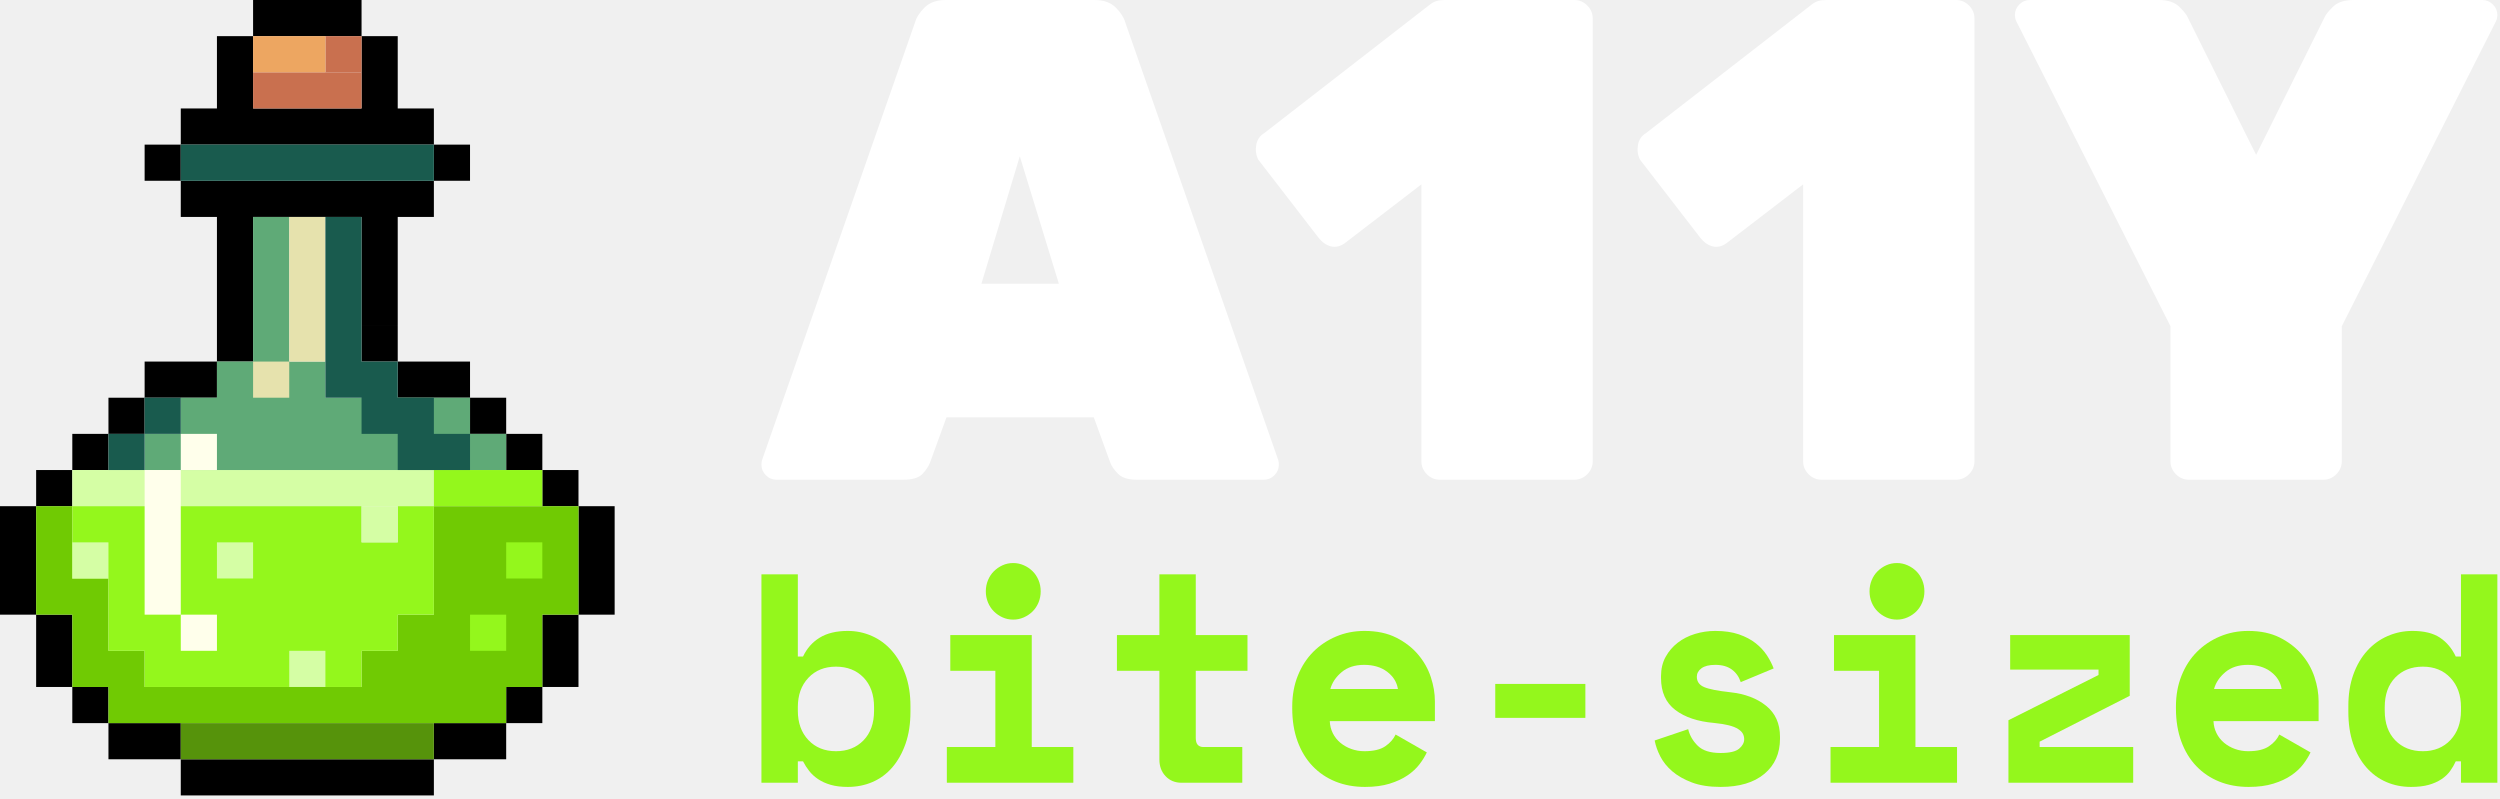
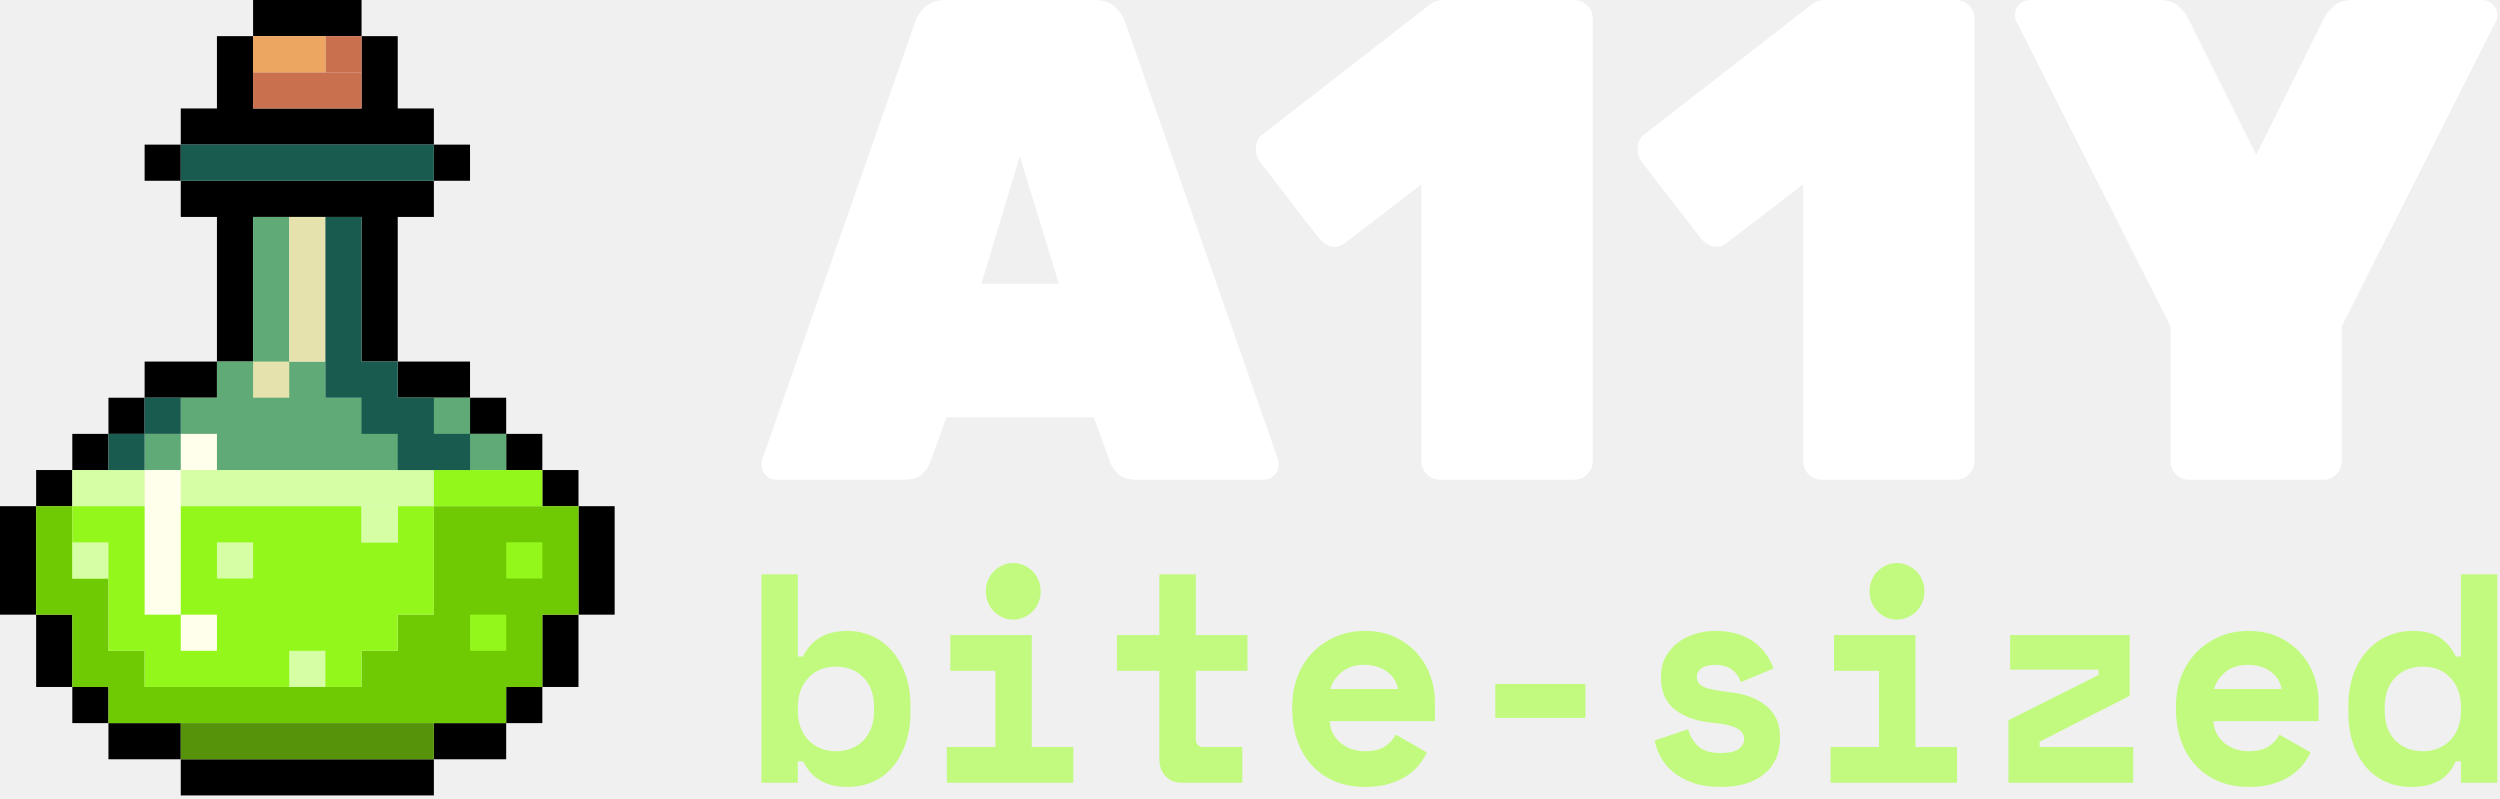
<svg xmlns="http://www.w3.org/2000/svg" width="100%" height="100%" viewBox="0 0 213 68" version="1.1" xml:space="preserve" style="fill-rule:evenodd;clip-rule:evenodd;stroke-linejoin:round;stroke-miterlimit:2;">
  <g id="Logo">
-     <path d="M67.975,66.691l-3.101,0l0,-17.756l3.101,0l0,7.001l0.442,0c0.329,-0.693 0.804,-1.23 1.428,-1.611c0.623,-0.38 1.418,-0.57 2.386,-0.57c0.722,0 1.407,0.143 2.055,0.431c0.648,0.287 1.214,0.706 1.697,1.256c0.484,0.549 0.87,1.221 1.157,2.016c0.287,0.795 0.431,1.7 0.431,2.714l0,0.457c0,1.031 -0.14,1.945 -0.419,2.739c-0.279,0.795 -0.656,1.467 -1.132,2.017c-0.475,0.55 -1.037,0.964 -1.685,1.243c-0.648,0.279 -1.349,0.418 -2.104,0.418c-0.557,0 -1.041,-0.059 -1.451,-0.177c-0.411,-0.118 -0.767,-0.279 -1.071,-0.482c-0.303,-0.203 -0.558,-0.436 -0.763,-0.698c-0.205,-0.262 -0.381,-0.537 -0.529,-0.824l-0.442,0l0,1.826Zm3.247,-2.688c0.968,0 1.751,-0.309 2.35,-0.926c0.599,-0.618 0.898,-1.459 0.898,-2.524l0,-0.305c0,-1.065 -0.299,-1.906 -0.898,-2.524c-0.599,-0.617 -1.382,-0.925 -2.35,-0.925c-0.967,0 -1.751,0.317 -2.349,0.951c-0.599,0.634 -0.898,1.467 -0.898,2.498l0,0.305c0,1.031 0.299,1.864 0.898,2.498c0.598,0.634 1.382,0.952 2.349,0.952Z" style="fill:#94f71c;fill-rule:nonzero;" />
-     <path d="M80.671,63.647l4.133,0l0,-6.493l-3.838,0l0,-3.044l6.939,0l0,9.537l3.543,0l0,3.044l-10.777,0l0,-3.044Zm7.996,-13.266c0,0.338 -0.061,0.655 -0.184,0.951c-0.123,0.296 -0.291,0.55 -0.505,0.761c-0.213,0.212 -0.463,0.381 -0.75,0.508c-0.287,0.126 -0.586,0.19 -0.898,0.19c-0.328,-0 -0.632,-0.064 -0.91,-0.19c-0.279,-0.127 -0.525,-0.296 -0.739,-0.508c-0.213,-0.211 -0.381,-0.465 -0.504,-0.761c-0.123,-0.296 -0.185,-0.613 -0.185,-0.951c0,-0.338 0.062,-0.655 0.185,-0.951c0.123,-0.296 0.291,-0.55 0.504,-0.761c0.214,-0.212 0.46,-0.381 0.739,-0.508c0.278,-0.126 0.582,-0.19 0.91,-0.19c0.312,-0 0.611,0.064 0.898,0.19c0.287,0.127 0.537,0.296 0.75,0.508c0.214,0.211 0.382,0.465 0.505,0.761c0.123,0.296 0.184,0.613 0.184,0.951Z" style="fill:#94f71c;fill-rule:nonzero;" />
-     <path d="M95.163,54.11l3.617,0l0,-5.175l3.1,0l0,5.175l4.405,0l0,3.044l-4.405,0l0,5.732c0,0.508 0.222,0.761 0.665,0.761l3.297,0l0,3.044l-5.167,0c-0.558,0 -1.013,-0.186 -1.366,-0.558c-0.353,-0.372 -0.529,-0.845 -0.529,-1.42l0,-7.559l-3.617,0l0,-3.044Z" style="fill:#94f71c;fill-rule:nonzero;" />
-     <path d="M113.297,61.441c0.016,0.372 0.102,0.714 0.258,1.027c0.156,0.313 0.369,0.583 0.64,0.812c0.271,0.228 0.582,0.405 0.935,0.532c0.353,0.127 0.726,0.191 1.12,0.191c0.771,0 1.361,-0.14 1.771,-0.419c0.41,-0.279 0.705,-0.613 0.886,-1.002l2.657,1.522c-0.147,0.321 -0.352,0.655 -0.615,1.002c-0.262,0.347 -0.603,0.664 -1.021,0.951c-0.418,0.288 -0.927,0.524 -1.525,0.71c-0.599,0.186 -1.3,0.279 -2.104,0.279c-0.919,0 -1.755,-0.152 -2.51,-0.456c-0.754,-0.305 -1.407,-0.744 -1.956,-1.319c-0.55,-0.575 -0.976,-1.277 -1.279,-2.106c-0.304,-0.828 -0.456,-1.767 -0.456,-2.815l0,-0.152c0,-0.964 0.16,-1.844 0.48,-2.638c0.32,-0.795 0.759,-1.472 1.316,-2.03c0.558,-0.558 1.21,-0.993 1.957,-1.306c0.746,-0.313 1.546,-0.469 2.399,-0.469c1.049,0 1.952,0.19 2.706,0.57c0.755,0.381 1.378,0.863 1.87,1.446c0.492,0.584 0.853,1.226 1.083,1.928c0.229,0.702 0.344,1.383 0.344,2.042l0,1.7l-8.956,0Zm2.928,-4.795c-0.787,0 -1.427,0.208 -1.919,0.622c-0.492,0.414 -0.812,0.892 -0.96,1.433l5.758,0c-0.099,-0.592 -0.406,-1.082 -0.923,-1.471c-0.517,-0.389 -1.169,-0.584 -1.956,-0.584Z" style="fill:#94f71c;fill-rule:nonzero;" />
-     <rect x="127.396" y="58.27" width="7.677" height="2.892" style="fill:#94f71c;" />
-     <path d="M144.57,57.661c0,0.406 0.205,0.698 0.615,0.875c0.41,0.178 1.156,0.326 2.239,0.444c1.247,0.135 2.264,0.52 3.051,1.154c0.787,0.634 1.181,1.518 1.181,2.651l0,0.152c0,1.252 -0.443,2.249 -1.328,2.993c-0.886,0.744 -2.133,1.116 -3.74,1.116c-0.952,-0 -1.764,-0.126 -2.436,-0.38c-0.673,-0.254 -1.231,-0.571 -1.673,-0.951c-0.443,-0.381 -0.784,-0.804 -1.022,-1.269c-0.237,-0.465 -0.397,-0.917 -0.479,-1.357l2.854,-0.964c0.131,0.542 0.406,1.015 0.824,1.421c0.418,0.406 1.062,0.609 1.932,0.609c0.771,-0 1.3,-0.123 1.587,-0.368c0.287,-0.245 0.43,-0.512 0.43,-0.799c0,-0.169 -0.037,-0.326 -0.111,-0.469c-0.073,-0.144 -0.209,-0.279 -0.406,-0.406c-0.196,-0.127 -0.463,-0.233 -0.799,-0.317c-0.336,-0.085 -0.759,-0.153 -1.267,-0.203c-1.378,-0.119 -2.473,-0.486 -3.285,-1.104c-0.812,-0.617 -1.218,-1.526 -1.218,-2.727l0,-0.152c0,-0.625 0.131,-1.175 0.394,-1.648c0.262,-0.474 0.607,-0.876 1.033,-1.205c0.426,-0.33 0.919,-0.58 1.476,-0.749c0.558,-0.169 1.132,-0.253 1.723,-0.253c0.771,-0 1.439,0.097 2.005,0.291c0.566,0.195 1.046,0.449 1.439,0.761c0.394,0.313 0.714,0.66 0.96,1.04c0.246,0.381 0.435,0.749 0.566,1.104l-2.805,1.167c-0.148,-0.457 -0.402,-0.816 -0.763,-1.078c-0.361,-0.263 -0.828,-0.394 -1.402,-0.394c-0.525,-0 -0.919,0.098 -1.181,0.292c-0.263,0.195 -0.394,0.436 -0.394,0.723Z" style="fill:#94f71c;fill-rule:nonzero;" />
-     <path d="M155.962,63.647l4.134,0l0,-6.493l-3.839,0l0,-3.044l6.939,0l0,9.537l3.543,0l0,3.044l-10.777,0l0,-3.044Zm7.997,-13.266c0,0.338 -0.062,0.655 -0.185,0.951c-0.123,0.296 -0.291,0.55 -0.504,0.761c-0.214,0.212 -0.464,0.381 -0.751,0.508c-0.287,0.126 -0.586,0.19 -0.898,0.19c-0.328,-0 -0.631,-0.064 -0.91,-0.19c-0.279,-0.127 -0.525,-0.296 -0.738,-0.508c-0.214,-0.211 -0.382,-0.465 -0.505,-0.761c-0.123,-0.296 -0.184,-0.613 -0.184,-0.951c0,-0.338 0.061,-0.655 0.184,-0.951c0.123,-0.296 0.291,-0.55 0.505,-0.761c0.213,-0.212 0.459,-0.381 0.738,-0.508c0.279,-0.126 0.582,-0.19 0.91,-0.19c0.312,-0 0.611,0.064 0.898,0.19c0.287,0.127 0.537,0.296 0.751,0.508c0.213,0.211 0.381,0.465 0.504,0.761c0.123,0.296 0.185,0.613 0.185,0.951Z" style="fill:#94f71c;fill-rule:nonzero;" />
-     <path d="M181.748,63.647l0,3.044l-10.629,0l0,-5.327l7.676,-3.855l0,-0.457l-7.529,0l0,-2.942l10.187,0l0,5.174l-7.677,3.907l0,0.456l7.972,0Z" style="fill:#94f71c;fill-rule:nonzero;" />
-     <path d="M188.588,61.441c0.017,0.372 0.103,0.714 0.259,1.027c0.155,0.313 0.369,0.583 0.639,0.812c0.271,0.228 0.583,0.405 0.935,0.532c0.353,0.127 0.726,0.191 1.12,0.191c0.771,0 1.361,-0.14 1.771,-0.419c0.411,-0.279 0.706,-0.613 0.886,-1.002l2.658,1.522c-0.148,0.321 -0.353,0.655 -0.616,1.002c-0.262,0.347 -0.602,0.664 -1.021,0.951c-0.418,0.288 -0.926,0.524 -1.525,0.71c-0.599,0.186 -1.3,0.279 -2.104,0.279c-0.918,0 -1.755,-0.152 -2.51,-0.456c-0.754,-0.305 -1.406,-0.744 -1.956,-1.319c-0.549,-0.575 -0.976,-1.277 -1.279,-2.106c-0.304,-0.828 -0.455,-1.767 -0.455,-2.815l0,-0.152c0,-0.964 0.16,-1.844 0.479,-2.638c0.32,-0.795 0.759,-1.472 1.317,-2.03c0.558,-0.558 1.21,-0.993 1.956,-1.306c0.746,-0.313 1.546,-0.469 2.399,-0.469c1.05,0 1.952,0.19 2.706,0.57c0.755,0.381 1.378,0.863 1.87,1.446c0.493,0.584 0.853,1.226 1.083,1.928c0.23,0.702 0.345,1.383 0.345,2.042l0,1.7l-8.957,0Zm2.928,-4.795c-0.787,0 -1.427,0.208 -1.919,0.622c-0.492,0.414 -0.812,0.892 -0.96,1.433l5.758,0c-0.098,-0.592 -0.406,-1.082 -0.923,-1.471c-0.516,-0.389 -1.168,-0.584 -1.956,-0.584Z" style="fill:#94f71c;fill-rule:nonzero;" />
-     <path d="M209.675,64.865l-0.443,0c-0.131,0.287 -0.291,0.562 -0.48,0.824c-0.189,0.262 -0.435,0.495 -0.738,0.698c-0.304,0.203 -0.664,0.364 -1.083,0.482c-0.418,0.118 -0.922,0.177 -1.513,0.177c-0.754,0 -1.456,-0.139 -2.104,-0.418c-0.648,-0.279 -1.213,-0.693 -1.697,-1.243c-0.484,-0.55 -0.862,-1.222 -1.132,-2.017c-0.271,-0.794 -0.406,-1.708 -0.406,-2.739l0,-0.457c0,-1.014 0.143,-1.919 0.43,-2.714c0.287,-0.795 0.681,-1.467 1.181,-2.016c0.501,-0.55 1.083,-0.969 1.747,-1.256c0.665,-0.288 1.366,-0.431 2.104,-0.431c0.984,0 1.763,0.19 2.338,0.57c0.574,0.381 1.025,0.918 1.353,1.611l0.443,0l0,-7.001l3.1,0l0,17.756l-3.1,0l0,-1.826Zm-3.248,-0.862c0.968,-0 1.751,-0.318 2.35,-0.952c0.598,-0.634 0.898,-1.467 0.898,-2.498l-0,-0.305c-0,-1.031 -0.3,-1.864 -0.898,-2.498c-0.599,-0.634 -1.382,-0.951 -2.35,-0.951c-0.968,-0 -1.751,0.308 -2.35,0.925c-0.599,0.618 -0.898,1.459 -0.898,2.524l-0,0.305c-0,1.065 0.299,1.906 0.898,2.524c0.599,0.617 1.382,0.926 2.35,0.926Z" style="fill:#94f71c;fill-rule:nonzero;" />
+     <path d="M67.975,66.691l-3.101,0l0,-17.756l3.101,0l0,7.001l0.442,0c0.329,-0.693 0.804,-1.23 1.428,-1.611c0.623,-0.38 1.418,-0.57 2.386,-0.57c0.722,0 1.407,0.143 2.055,0.431c0.648,0.287 1.214,0.706 1.697,1.256c0.484,0.549 0.87,1.221 1.157,2.016c0.287,0.795 0.431,1.7 0.431,2.714l0,0.457c0,1.031 -0.14,1.945 -0.419,2.739c-0.279,0.795 -0.656,1.467 -1.132,2.017c-0.475,0.55 -1.037,0.964 -1.685,1.243c-0.648,0.279 -1.349,0.418 -2.104,0.418c-0.557,0 -1.041,-0.059 -1.451,-0.177c-0.411,-0.118 -0.767,-0.279 -1.071,-0.482c-0.303,-0.203 -0.558,-0.436 -0.763,-0.698c-0.205,-0.262 -0.381,-0.537 -0.529,-0.824l-0.442,0l0,1.826Zm3.247,-2.688c0.968,0 1.751,-0.309 2.35,-0.926c0.599,-0.618 0.898,-1.459 0.898,-2.524l0,-0.305c0,-1.065 -0.299,-1.906 -0.898,-2.524c-0.599,-0.617 -1.382,-0.925 -2.35,-0.925c-0.967,0 -1.751,0.317 -2.349,0.951c-0.599,0.634 -0.898,1.467 -0.898,2.498l0,0.305c0,1.031 0.299,1.864 0.898,2.498c0.598,0.634 1.382,0.952 2.349,0.952Z" style="fill:#c2fa7f;fill-rule:nonzero;" />
+     <path d="M80.671,63.647l4.133,0l0,-6.493l-3.838,0l0,-3.044l6.939,0l0,9.537l3.543,0l0,3.044l-10.777,0l0,-3.044Zm7.996,-13.266c0,0.338 -0.061,0.655 -0.184,0.951c-0.123,0.296 -0.291,0.55 -0.505,0.761c-0.213,0.212 -0.463,0.381 -0.75,0.508c-0.287,0.126 -0.586,0.19 -0.898,0.19c-0.328,-0 -0.632,-0.064 -0.91,-0.19c-0.279,-0.127 -0.525,-0.296 -0.739,-0.508c-0.213,-0.211 -0.381,-0.465 -0.504,-0.761c-0.123,-0.296 -0.185,-0.613 -0.185,-0.951c0,-0.338 0.062,-0.655 0.185,-0.951c0.123,-0.296 0.291,-0.55 0.504,-0.761c0.214,-0.212 0.46,-0.381 0.739,-0.508c0.278,-0.126 0.582,-0.19 0.91,-0.19c0.312,-0 0.611,0.064 0.898,0.19c0.287,0.127 0.537,0.296 0.75,0.508c0.214,0.211 0.382,0.465 0.505,0.761c0.123,0.296 0.184,0.613 0.184,0.951Z" style="fill:#c2fa7f;fill-rule:nonzero;" />
+     <path d="M95.163,54.11l3.617,0l0,-5.175l3.1,0l0,5.175l4.405,0l0,3.044l-4.405,0l0,5.732c0,0.508 0.222,0.761 0.665,0.761l3.297,0l0,3.044l-5.167,0c-0.558,0 -1.013,-0.186 -1.366,-0.558c-0.353,-0.372 -0.529,-0.845 -0.529,-1.42l0,-7.559l-3.617,0l0,-3.044Z" style="fill:#c2fa7f;fill-rule:nonzero;" />
+     <path d="M113.297,61.441c0.016,0.372 0.102,0.714 0.258,1.027c0.156,0.313 0.369,0.583 0.64,0.812c0.271,0.228 0.582,0.405 0.935,0.532c0.353,0.127 0.726,0.191 1.12,0.191c0.771,0 1.361,-0.14 1.771,-0.419c0.41,-0.279 0.705,-0.613 0.886,-1.002l2.657,1.522c-0.147,0.321 -0.352,0.655 -0.615,1.002c-0.262,0.347 -0.603,0.664 -1.021,0.951c-0.418,0.288 -0.927,0.524 -1.525,0.71c-0.599,0.186 -1.3,0.279 -2.104,0.279c-0.919,0 -1.755,-0.152 -2.51,-0.456c-0.754,-0.305 -1.407,-0.744 -1.956,-1.319c-0.55,-0.575 -0.976,-1.277 -1.279,-2.106c-0.304,-0.828 -0.456,-1.767 -0.456,-2.815l0,-0.152c0,-0.964 0.16,-1.844 0.48,-2.638c0.32,-0.795 0.759,-1.472 1.316,-2.03c0.558,-0.558 1.21,-0.993 1.957,-1.306c0.746,-0.313 1.546,-0.469 2.399,-0.469c1.049,0 1.952,0.19 2.706,0.57c0.755,0.381 1.378,0.863 1.87,1.446c0.492,0.584 0.853,1.226 1.083,1.928c0.229,0.702 0.344,1.383 0.344,2.042l0,1.7l-8.956,0Zm2.928,-4.795c-0.787,0 -1.427,0.208 -1.919,0.622c-0.492,0.414 -0.812,0.892 -0.96,1.433l5.758,0c-0.099,-0.592 -0.406,-1.082 -0.923,-1.471c-0.517,-0.389 -1.169,-0.584 -1.956,-0.584Z" style="fill:#c2fa7f;fill-rule:nonzero;" />
+     <rect x="127.396" y="58.27" width="7.677" height="2.892" style="fill:#c2fa7f;" />
+     <path d="M144.57,57.661c0,0.406 0.205,0.698 0.615,0.875c0.41,0.178 1.156,0.326 2.239,0.444c1.247,0.135 2.264,0.52 3.051,1.154c0.787,0.634 1.181,1.518 1.181,2.651l0,0.152c0,1.252 -0.443,2.249 -1.328,2.993c-0.886,0.744 -2.133,1.116 -3.74,1.116c-0.952,-0 -1.764,-0.126 -2.436,-0.38c-0.673,-0.254 -1.231,-0.571 -1.673,-0.951c-0.443,-0.381 -0.784,-0.804 -1.022,-1.269c-0.237,-0.465 -0.397,-0.917 -0.479,-1.357l2.854,-0.964c0.131,0.542 0.406,1.015 0.824,1.421c0.418,0.406 1.062,0.609 1.932,0.609c0.771,-0 1.3,-0.123 1.587,-0.368c0.287,-0.245 0.43,-0.512 0.43,-0.799c0,-0.169 -0.037,-0.326 -0.111,-0.469c-0.073,-0.144 -0.209,-0.279 -0.406,-0.406c-0.196,-0.127 -0.463,-0.233 -0.799,-0.317c-0.336,-0.085 -0.759,-0.153 -1.267,-0.203c-1.378,-0.119 -2.473,-0.486 -3.285,-1.104c-0.812,-0.617 -1.218,-1.526 -1.218,-2.727l0,-0.152c0,-0.625 0.131,-1.175 0.394,-1.648c0.262,-0.474 0.607,-0.876 1.033,-1.205c0.426,-0.33 0.919,-0.58 1.476,-0.749c0.558,-0.169 1.132,-0.253 1.723,-0.253c0.771,-0 1.439,0.097 2.005,0.291c0.566,0.195 1.046,0.449 1.439,0.761c0.394,0.313 0.714,0.66 0.96,1.04c0.246,0.381 0.435,0.749 0.566,1.104l-2.805,1.167c-0.148,-0.457 -0.402,-0.816 -0.763,-1.078c-0.361,-0.263 -0.828,-0.394 -1.402,-0.394c-0.525,-0 -0.919,0.098 -1.181,0.292c-0.263,0.195 -0.394,0.436 -0.394,0.723Z" style="fill:#c2fa7f;fill-rule:nonzero;" />
+     <path d="M155.962,63.647l4.134,0l0,-6.493l-3.839,0l0,-3.044l6.939,0l0,9.537l3.543,0l0,3.044l-10.777,0l0,-3.044Zm7.997,-13.266c0,0.338 -0.062,0.655 -0.185,0.951c-0.123,0.296 -0.291,0.55 -0.504,0.761c-0.214,0.212 -0.464,0.381 -0.751,0.508c-0.287,0.126 -0.586,0.19 -0.898,0.19c-0.328,-0 -0.631,-0.064 -0.91,-0.19c-0.279,-0.127 -0.525,-0.296 -0.738,-0.508c-0.214,-0.211 -0.382,-0.465 -0.505,-0.761c-0.123,-0.296 -0.184,-0.613 -0.184,-0.951c0,-0.338 0.061,-0.655 0.184,-0.951c0.123,-0.296 0.291,-0.55 0.505,-0.761c0.213,-0.212 0.459,-0.381 0.738,-0.508c0.279,-0.126 0.582,-0.19 0.91,-0.19c0.312,-0 0.611,0.064 0.898,0.19c0.287,0.127 0.537,0.296 0.751,0.508c0.213,0.211 0.381,0.465 0.504,0.761c0.123,0.296 0.185,0.613 0.185,0.951Z" style="fill:#c2fa7f;fill-rule:nonzero;" />
+     <path d="M181.748,63.647l0,3.044l-10.629,0l0,-5.327l7.676,-3.855l0,-0.457l-7.529,0l0,-2.942l10.187,0l0,5.174l-7.677,3.907l0,0.456l7.972,0Z" style="fill:#c2fa7f;fill-rule:nonzero;" />
+     <path d="M188.588,61.441c0.017,0.372 0.103,0.714 0.259,1.027c0.155,0.313 0.369,0.583 0.639,0.812c0.271,0.228 0.583,0.405 0.935,0.532c0.353,0.127 0.726,0.191 1.12,0.191c0.771,0 1.361,-0.14 1.771,-0.419c0.411,-0.279 0.706,-0.613 0.886,-1.002l2.658,1.522c-0.148,0.321 -0.353,0.655 -0.616,1.002c-0.262,0.347 -0.602,0.664 -1.021,0.951c-0.418,0.288 -0.926,0.524 -1.525,0.71c-0.599,0.186 -1.3,0.279 -2.104,0.279c-0.918,0 -1.755,-0.152 -2.51,-0.456c-0.754,-0.305 -1.406,-0.744 -1.956,-1.319c-0.549,-0.575 -0.976,-1.277 -1.279,-2.106c-0.304,-0.828 -0.455,-1.767 -0.455,-2.815l0,-0.152c0,-0.964 0.16,-1.844 0.479,-2.638c0.32,-0.795 0.759,-1.472 1.317,-2.03c0.558,-0.558 1.21,-0.993 1.956,-1.306c0.746,-0.313 1.546,-0.469 2.399,-0.469c1.05,0 1.952,0.19 2.706,0.57c0.755,0.381 1.378,0.863 1.87,1.446c0.493,0.584 0.853,1.226 1.083,1.928c0.23,0.702 0.345,1.383 0.345,2.042l0,1.7l-8.957,0Zm2.928,-4.795c-0.787,0 -1.427,0.208 -1.919,0.622c-0.492,0.414 -0.812,0.892 -0.96,1.433l5.758,0c-0.098,-0.592 -0.406,-1.082 -0.923,-1.471c-0.516,-0.389 -1.168,-0.584 -1.956,-0.584Z" style="fill:#c2fa7f;fill-rule:nonzero;" />
+     <path d="M209.675,64.865l-0.443,0c-0.131,0.287 -0.291,0.562 -0.48,0.824c-0.189,0.262 -0.435,0.495 -0.738,0.698c-0.304,0.203 -0.664,0.364 -1.083,0.482c-0.418,0.118 -0.922,0.177 -1.513,0.177c-0.754,0 -1.456,-0.139 -2.104,-0.418c-0.648,-0.279 -1.213,-0.693 -1.697,-1.243c-0.484,-0.55 -0.862,-1.222 -1.132,-2.017c-0.271,-0.794 -0.406,-1.708 -0.406,-2.739l0,-0.457c0,-1.014 0.143,-1.919 0.43,-2.714c0.287,-0.795 0.681,-1.467 1.181,-2.016c0.501,-0.55 1.083,-0.969 1.747,-1.256c0.665,-0.288 1.366,-0.431 2.104,-0.431c0.984,0 1.763,0.19 2.338,0.57c0.574,0.381 1.025,0.918 1.353,1.611l0.443,0l0,-7.001l3.1,0l0,17.756l-3.1,0l0,-1.826Zm-3.248,-0.862c0.968,-0 1.751,-0.318 2.35,-0.952c0.598,-0.634 0.898,-1.467 0.898,-2.498l-0,-0.305c-0,-1.031 -0.3,-1.864 -0.898,-2.498c-0.599,-0.634 -1.382,-0.951 -2.35,-0.951c-0.968,-0 -1.751,0.308 -2.35,0.925c-0.599,0.618 -0.898,1.459 -0.898,2.524l-0,0.305c-0,1.065 0.299,1.906 0.898,2.524c0.599,0.617 1.382,0.926 2.35,0.926Z" style="fill:#c2fa7f;fill-rule:nonzero;" />
    <path d="M66.159,40.873c-0.35,0 -0.652,-0.127 -0.905,-0.38c-0.253,-0.253 -0.38,-0.555 -0.38,-0.905c0,-0.156 0.02,-0.292 0.059,-0.409l13.021,-37.252c0.116,-0.428 0.389,-0.857 0.817,-1.285c0.428,-0.428 1.032,-0.642 1.81,-0.642l12.671,0c0.778,0 1.382,0.214 1.81,0.642c0.428,0.428 0.7,0.857 0.817,1.285l13.021,37.252c0.039,0.117 0.058,0.253 0.058,0.409c0,0.35 -0.126,0.652 -0.379,0.905c-0.253,0.253 -0.555,0.38 -0.905,0.38l-10.802,0c-0.74,0 -1.275,-0.166 -1.606,-0.497c-0.331,-0.331 -0.555,-0.652 -0.671,-0.963l-1.402,-3.854l-12.554,0l-1.401,3.854c-0.117,0.311 -0.331,0.632 -0.642,0.963c-0.312,0.331 -0.857,0.497 -1.635,0.497l-10.802,0Zm17.458,-16.7l6.598,0l-3.328,-10.86l-3.27,10.86Z" style="fill:#fff;fill-rule:nonzero;" />
    <path d="M122.68,40.873c-0.428,0 -0.798,-0.156 -1.109,-0.467c-0.312,-0.312 -0.468,-0.682 -0.468,-1.11l0,-23.589l-6.539,5.021c-0.389,0.273 -0.779,0.36 -1.168,0.263c-0.389,-0.097 -0.74,-0.341 -1.051,-0.73l-5.138,-6.656c-0.195,-0.39 -0.253,-0.808 -0.175,-1.256c0.077,-0.447 0.311,-0.788 0.7,-1.021l14.072,-10.919c0.195,-0.156 0.389,-0.263 0.584,-0.321c0.195,-0.059 0.428,-0.088 0.701,-0.088l11.035,0c0.428,0 0.798,0.156 1.11,0.467c0.311,0.312 0.467,0.681 0.467,1.11l0,37.719c0,0.428 -0.156,0.798 -0.467,1.11c-0.312,0.311 -0.682,0.467 -1.11,0.467l-11.444,0Z" style="fill:#fff;fill-rule:nonzero;" />
    <path d="M155.203,40.873c-0.428,0 -0.798,-0.156 -1.109,-0.467c-0.312,-0.312 -0.468,-0.682 -0.468,-1.11l0,-23.589l-6.539,5.021c-0.389,0.273 -0.779,0.36 -1.168,0.263c-0.389,-0.097 -0.74,-0.341 -1.051,-0.73l-5.138,-6.656c-0.195,-0.39 -0.253,-0.808 -0.175,-1.256c0.077,-0.447 0.311,-0.788 0.7,-1.021l14.072,-10.919c0.195,-0.156 0.389,-0.263 0.584,-0.321c0.195,-0.059 0.428,-0.088 0.701,-0.088l11.035,0c0.428,0 0.798,0.156 1.11,0.467c0.311,0.312 0.467,0.681 0.467,1.11l0,37.719c0,0.428 -0.156,0.798 -0.467,1.11c-0.312,0.311 -0.682,0.467 -1.11,0.467l-11.444,0Z" style="fill:#fff;fill-rule:nonzero;" />
    <path d="M186.5,40.873c-0.428,0 -0.798,-0.156 -1.11,-0.467c-0.311,-0.312 -0.467,-0.682 -0.467,-1.11l0,-11.503l-13.137,-25.983c-0.039,-0.078 -0.069,-0.165 -0.088,-0.263c-0.019,-0.097 -0.029,-0.185 -0.029,-0.262c0,-0.351 0.126,-0.652 0.379,-0.905c0.253,-0.253 0.555,-0.38 0.905,-0.38l10.978,0c0.778,0 1.362,0.195 1.751,0.584c0.39,0.389 0.623,0.681 0.701,0.876l5.839,11.736l5.839,-11.736c0.078,-0.195 0.311,-0.487 0.701,-0.876c0.389,-0.389 0.973,-0.584 1.751,-0.584l10.977,0c0.351,0 0.652,0.127 0.905,0.38c0.253,0.253 0.38,0.554 0.38,0.905c0,0.077 -0.01,0.165 -0.029,0.262c-0.02,0.098 -0.049,0.185 -0.088,0.263l-13.137,25.983l0,11.503c0,0.428 -0.156,0.798 -0.468,1.11c-0.311,0.311 -0.681,0.467 -1.109,0.467l-11.444,0Z" style="fill:#fff;fill-rule:nonzero;" />
    <g>
      <path d="M36.966,64.691l-21.564,0l-0,3.08l21.564,0l0,-3.08Zm-21.564,-3.081l-6.161,0l0,3.08l6.161,0l-0,-3.08Zm27.725,0l-6.161,0l0,3.08l6.161,0l0,-3.08Zm3.08,-3.08l-3.08,0l0,3.08l3.08,0l0,-3.08Zm-36.966,0l-3.08,0l0,3.08l3.08,0l0,-3.08Zm40.046,-6.161l-3.08,0l0,6.161l3.08,0l0,-6.161Zm-43.127,0l-3.08,0l0,6.161l3.08,0l0,-6.161Zm46.208,-9.241l-3.08,0l0,9.241l3.08,0l0,-9.241Zm-49.288,0l-3.08,0l0,9.241l3.08,0l0,-9.241Zm46.207,-3.081l-3.08,0l0,3.081l3.08,0l0,-3.081Zm-43.127,0l-3.08,0l0,3.081l3.08,0l0,-3.081Zm40.047,-3.081l-3.08,0l0,3.08l3.08,0l0,-3.08Zm-36.966,0l-3.08,0l0,3.08l3.08,0l0,-3.08Zm33.886,-3.08l-3.08,0l0,3.08l3.08,0l0,-3.08Zm-30.806,0l-3.08,0l0,3.08l3.08,0l0,-3.08Zm6.162,-3.081l-6.161,0l0,3.08l6.161,0l0,-3.08Zm21.564,0l-6.161,0l0,3.08l6.161,0l0,-3.08Zm-6.161,-3.08l-3.081,0l0,3.08l3.081,0l0,-3.08Zm-18.484,-9.242l3.081,0l0,12.322l3.08,0l0,-12.322l9.242,0l0,9.241l3.081,0l0,-9.241l3.08,0l0,-3.081l-21.564,0l0,3.081Zm24.644,-6.161l-3.08,0l0,3.08l3.08,0l0,-3.08Zm-24.644,0l-3.08,0l0,3.08l3.08,0l0,-3.08Zm6.161,-9.242l-3.08,0l0,6.161l-3.081,0l0,3.08l21.564,0l0,-3.08l-3.08,0l0,-6.161l-3.081,0l0,6.161l-9.242,0l0,-6.161l9.241,0l0,-3.08l-9.241,0l0,3.08Z" />
      <rect x="6.161" y="40.047" width="30.805" height="3.081" style="fill:#d5fea5;" />
      <path d="M12.322,58.53l-0,-3.081l-3.081,0l-0,-6.16l-3.08,0l-0,-6.161l-3.081,0l-0,9.241l3.081,0l-0,6.161l3.08,0l-0,3.08l33.886,0l0,-3.08l3.08,0l0,-6.161l3.081,0l0,-9.241l-12.322,0l0,9.241l-3.08,0l0,3.08l-3.081,0l0,3.081l-18.483,0Z" style="fill:#70ca03;fill-rule:nonzero;" />
      <rect x="15.402" y="61.61" width="21.564" height="3.08" style="fill:#56930b;" />
      <path d="M12.322,40.047l30.805,-0l-0,-3.081l-3.08,-0l-0,-3.08l-12.322,-0l-0,-3.081l-3.081,-0l-0,-12.322l-3.081,-0l-0,12.322l-3.08,-0l-0,3.081l-3.081,-0l-0,3.08l15.403,-0l-18.483,-0l-0,3.081Z" style="fill:#5faa77;fill-rule:nonzero;" />
      <rect x="24.644" y="18.483" width="3.081" height="12.322" style="fill:#e6e2ad;" />
      <rect x="21.563" y="30.805" width="3.08" height="3.08" style="fill:#e6e2ad;" />
      <rect x="21.563" y="6.161" width="9.241" height="3.08" style="fill:#c9704f;" />
      <rect x="27.725" y="3.08" width="3.08" height="3.08" style="fill:#c9704f;" />
      <rect x="21.563" y="3.08" width="6.162" height="3.08" style="fill:#eda661;" />
      <path d="M12.322,55.449l-0,3.081l18.483,0l0,-3.081l3.081,0l0,-3.08l3.08,0l0,-9.241l-3.08,0l0,3.08l-3.081,0l0,-3.08l-24.644,0l0,6.161l3.08,0l0,6.16l3.081,0Zm30.805,-3.08l-3.08,0l-0,3.08l3.08,0l-0,-3.08Zm3.08,-6.161l-3.08,0l-0,3.081l3.08,0l-0,-3.081Zm-0,-3.08l-0,-3.081l-9.241,0l-0,3.081l9.241,0Z" style="fill:#94f71c;fill-rule:nonzero;" />
      <rect x="30.805" y="43.128" width="3.081" height="3.08" style="fill:#d5fea5;" />
      <rect x="24.644" y="55.449" width="3.081" height="3.08" style="fill:#d5fea5;" />
      <rect x="18.483" y="46.208" width="3.08" height="3.08" style="fill:#d5fea5;" />
      <rect x="6.161" y="46.208" width="3.08" height="3.08" style="fill:#d5fea5;" />
      <path d="M18.483,52.369l-3.081,0l0,3.08l3.081,0l0,-3.08Zm-6.161,-12.322l0,12.322l3.08,0l0,-12.322l-3.08,0Zm6.161,-3.081l-3.081,0l0,3.081l3.081,0l0,-3.081Z" style="fill:#ffffeb;fill-rule:nonzero;" />
      <path d="M30.805,36.966l3.081,0l0,3.081l6.161,0l0,-3.081l-3.081,0l0,-3.08l-3.08,0l0,-3.081l-3.081,0l0,-12.322l-3.08,0l0,15.403l3.08,0l0,3.08Zm-18.483,0l-3.081,0l0,3.081l3.081,0l0,-3.081Zm3.08,-3.08l-3.08,0l0,3.08l3.08,0l0,-3.08Zm21.564,-18.484l0,-3.08l-21.564,0l0,3.08l21.564,0Z" style="fill:#195b4e;fill-rule:nonzero;" />
    </g>
  </g>
</svg>
